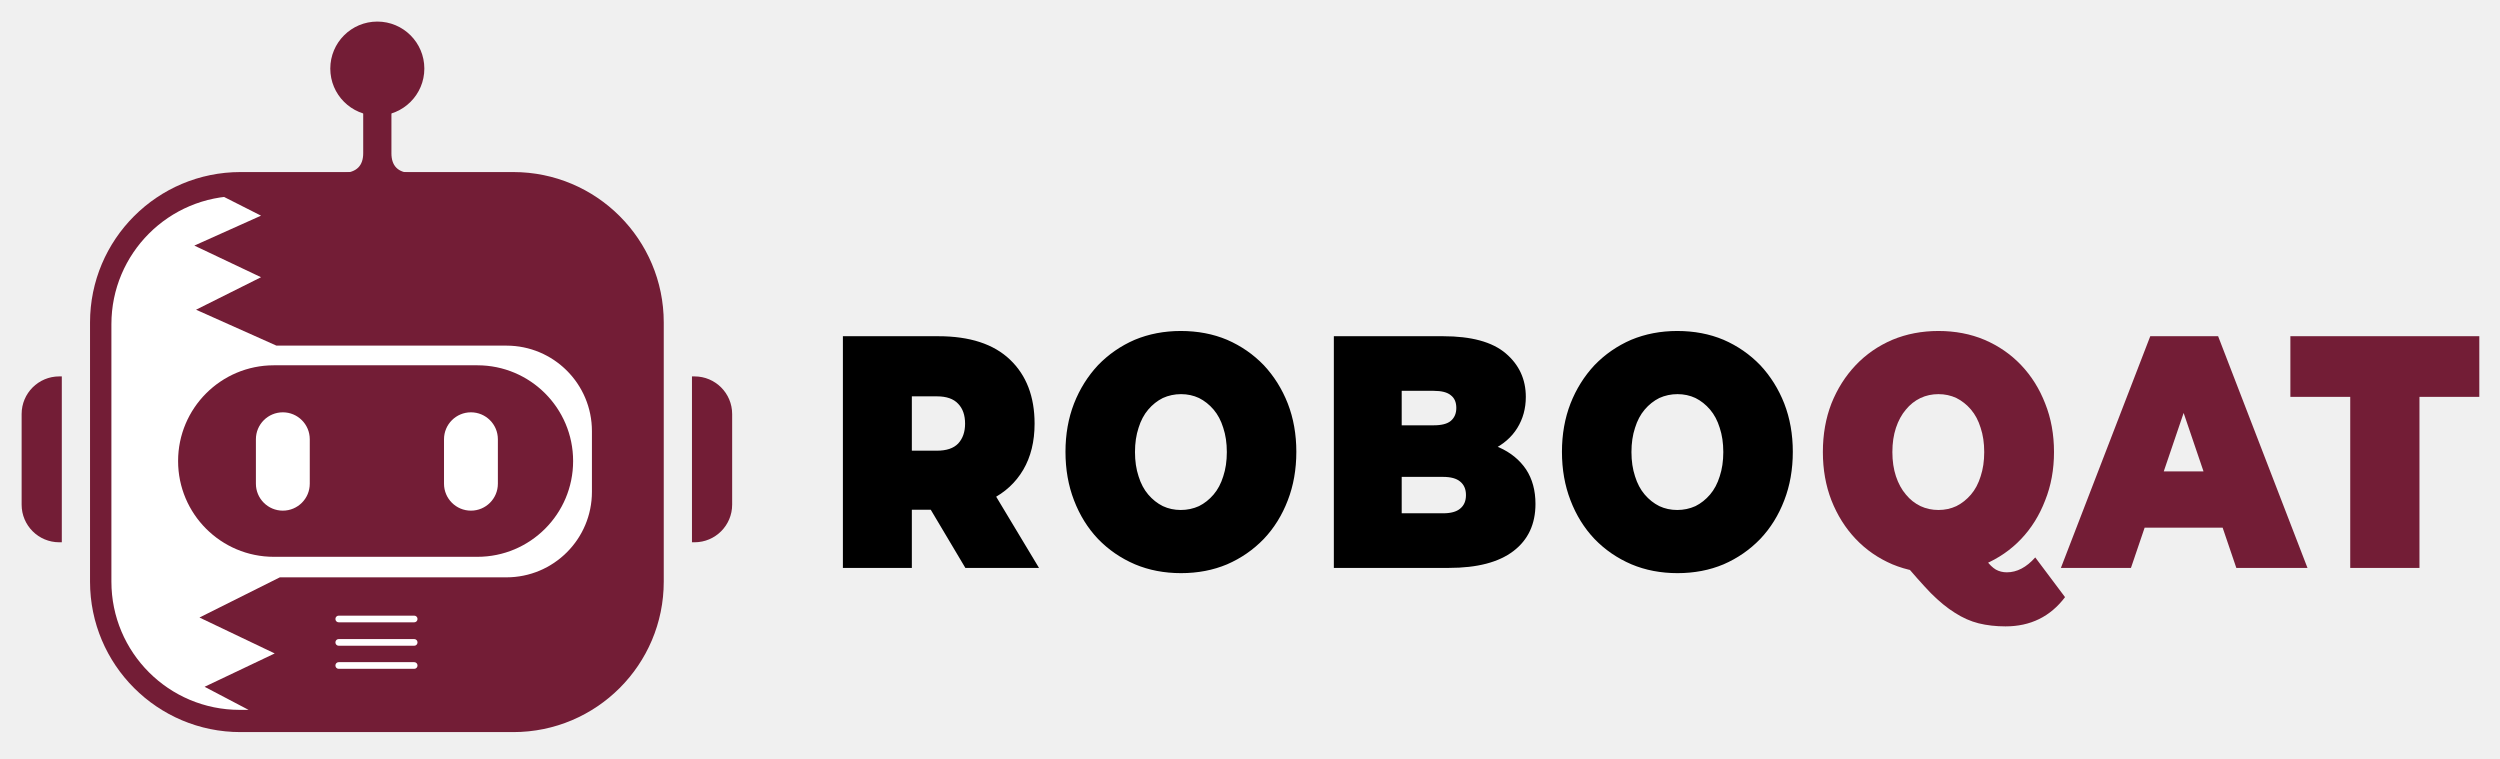
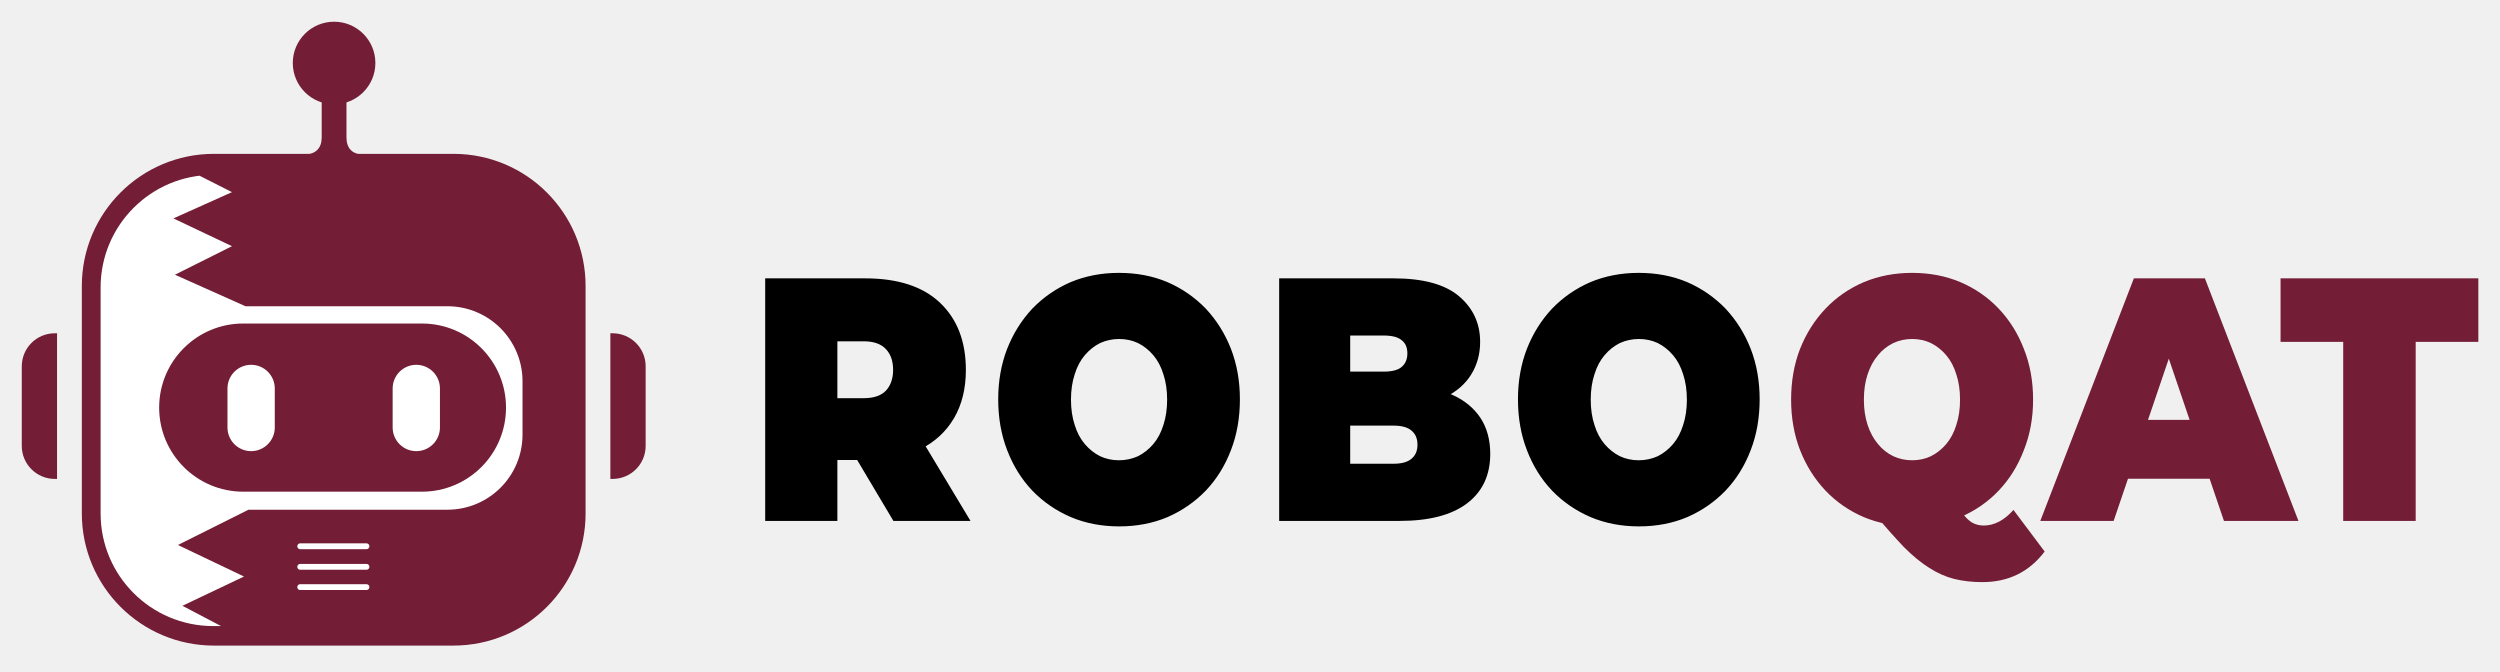
- <svg xmlns="http://www.w3.org/2000/svg" viewBox="46.1 -1.0 906.4 274.9" role="img" aria-labelledby="t">
-   <g transform="translate(0 0) scale(0.62)">
+ <svg xmlns="http://www.w3.org/2000/svg" viewBox="37.7 -1.8 865.8 232.5" role="img" aria-labelledby="t">
+   <g transform="translate(0 0) scale(0.52)">
    <defs>
      <clipPath id="rqh-in">
        <rect x="139.5" y="113" width="311" height="300.5" rx="75" />
      </clipPath>
    </defs>
    <g class="rq-ant">
      <path d="M286.75 60V88Q286.75 99 275 99.6H314.5Q303.25 99 303.25 88V60Z" fill="#731D36" />
      <circle class="rq-bulb" cx="295" cy="38.5" r="27.5" fill="#731D36" />
    </g>
    <path d="M110.5 218.5V315.5H109A22 22 0 0 1 87 293.5V240.5A22 22 0 0 1 109 218.5Z" fill="#731D36" />
    <path d="M479 218.5V315.5H480.5A22 22 0 0 0 502.5 293.5V240.5A22 22 0 0 0 480.5 218.5Z" fill="#731D36" />
    <rect x="127" y="99" width="335.5" height="327.5" rx="88" fill="#731D36" />
    <path clip-path="url(#rqh-in)" fill="#fff" d="M130 104H186.5L227 124.5L188 142L227 160.5L189 179.5L236 200.5H370.5A50 50 0 0 1 420.5 250.5V286A50 50 0 0 1 370.5 336H238L191 359.5L235 380.5L194 400L234 421H130Z" />
    <rect x="178.5" y="212" width="231" height="112" rx="56" fill="#731D36" />
    <g class="rq-eyes" fill="#fff">
      <rect x="224" y="239.5" width="31.5" height="57.5" rx="15.75" />
      <rect x="334" y="239.5" width="31.5" height="57.5" rx="15.75" />
    </g>
    <g fill="#fff">
      <rect x="270.5" y="358.4" width="48" height="3.9" rx="1.9" />
      <rect x="270.5" y="372.1" width="48" height="3.9" rx="1.9" />
      <rect x="270.5" y="385.6" width="48" height="3.9" rx="1.9" />
    </g>
  </g>
-   <g transform="translate(341.0 -387.6)">
+   <g transform="translate(292.0 -413.9)">
    <path fill="#000000" d="M10.7 592.5V508.5H45.3Q62.4 508.5 71.3 517Q80.2 525.5 80.2 540.2Q80.2 549.9 76.1 556.9Q72 563.9 64.4 567.7Q56.8 571.4 46.4 571.4H24.6L35.7 559.7V592.5ZM55.1 592.5 36.9 561.9H63.4L81.8 592.5ZM35.7 562.9 24.6 550H44.8Q50 550 52.5 547.4Q55 544.7 55 540.2Q55 535.6 52.5 533Q50 530.3 44.8 530.3H24.6L35.7 517.5ZM133.3 594.4Q124.2 594.4 116.6 591.2Q108.9 587.9 103.2 582Q97.6 576.1 94.5 568Q91.4 560 91.4 550.4Q91.4 540.9 94.5 532.9Q97.6 525 103.2 519Q108.9 513.1 116.5 509.8Q124.2 506.6 133.2 506.6Q142.4 506.6 150 509.8Q157.6 513.1 163.3 519Q168.9 525 172 532.9Q175.1 540.9 175.1 550.4Q175.1 560 172 568Q168.9 576.1 163.3 582Q157.6 587.9 150 591.2Q142.4 594.4 133.3 594.4ZM133.2 571.5Q136.7 571.5 139.8 570.1Q142.8 568.6 145.1 565.9Q147.4 563.2 148.6 559.3Q149.9 555.4 149.9 550.5Q149.9 545.6 148.6 541.7Q147.4 537.8 145.1 535.1Q142.8 532.4 139.8 530.9Q136.8 529.5 133.3 529.5Q129.8 529.5 126.7 530.9Q123.7 532.4 121.4 535.1Q119.1 537.8 117.9 541.7Q116.6 545.6 116.6 550.5Q116.6 555.4 117.9 559.3Q119.1 563.2 121.4 565.9Q123.7 568.6 126.7 570.1Q129.7 571.5 133.2 571.5ZM188.7 592.5V508.5H228.3Q243.7 508.5 251 514.7Q258.3 520.9 258.3 530.5Q258.3 536.8 255.2 541.8Q252.1 546.8 246.1 549.7Q240.2 552.5 231.5 552.5L233.6 546.1Q242.3 546.1 248.6 548.8Q254.9 551.6 258.4 556.8Q261.8 562 261.8 569.3Q261.8 580.3 253.8 586.4Q245.8 592.5 230.4 592.5ZM213.3 572.7H228.3Q232.5 572.7 234.5 571Q236.6 569.3 236.6 566.1Q236.6 562.9 234.5 561.2Q232.5 559.5 228.3 559.5H211.6V540.8H224.9Q229.2 540.8 231.1 539.2Q233.1 537.5 233.1 534.5Q233.1 531.4 231.1 529.9Q229.2 528.3 224.9 528.3H213.3ZM313.3 594.4Q304.2 594.4 296.6 591.2Q288.9 587.9 283.2 582Q277.6 576.1 274.5 568Q271.4 560 271.4 550.4Q271.4 540.9 274.5 532.9Q277.6 525 283.2 519Q288.9 513.1 296.5 509.8Q304.2 506.6 313.2 506.6Q322.4 506.6 330 509.8Q337.6 513.1 343.3 519Q348.9 525 352 532.9Q355.1 540.9 355.1 550.4Q355.1 560 352 568Q348.9 576.1 343.3 582Q337.6 587.9 330 591.2Q322.4 594.4 313.3 594.4ZM313.2 571.5Q316.7 571.5 319.8 570.1Q322.8 568.6 325.1 565.9Q327.4 563.2 328.6 559.3Q329.9 555.4 329.9 550.5Q329.9 545.6 328.6 541.7Q327.4 537.8 325.1 535.1Q322.8 532.4 319.8 530.9Q316.8 529.5 313.3 529.5Q309.8 529.5 306.7 530.9Q303.7 532.4 301.4 535.1Q299.1 537.8 297.9 541.7Q296.6 545.6 296.6 550.5Q296.6 555.4 297.9 559.3Q299.1 563.2 301.4 565.9Q303.7 568.6 306.7 570.1Q309.7 571.5 313.2 571.5Z" />
    <path fill="#731D36" d="M407.9 594.4Q398.9 594.4 391.2 591.2Q383.5 587.9 377.9 582Q372.3 576.1 369.1 568Q366 560 366 550.5Q366 540.9 369.1 532.9Q372.3 524.9 377.9 519Q383.5 513.1 391.2 509.8Q398.9 506.6 407.9 506.6Q417 506.6 424.6 509.8Q432.3 513.1 437.9 519Q443.5 524.9 446.6 532.9Q449.8 540.9 449.8 550.5Q449.8 560 446.6 568Q443.5 576.1 437.9 582Q432.3 587.9 424.6 591.2Q417 594.4 407.9 594.4ZM432.2 613.7Q427 613.7 422.5 612.6Q418.1 611.5 413.9 608.8Q409.7 606.2 405.1 601.6Q400.6 596.9 394.9 590.1L420.8 582.9Q423.4 587.3 425.2 589.7Q427 592.1 428.7 593.1Q430.5 594.1 432.7 594.1Q438.2 594.1 443 588.7L453.8 603.1Q445.8 613.7 432.2 613.7ZM407.9 571.5Q411.4 571.5 414.4 570.1Q417.4 568.6 419.7 565.9Q422 563.2 423.2 559.3Q424.5 555.4 424.5 550.5Q424.5 545.6 423.2 541.7Q422 537.8 419.7 535.1Q417.4 532.4 414.4 530.9Q411.4 529.5 407.9 529.5Q404.4 529.5 401.4 530.9Q398.3 532.4 396.1 535.1Q393.8 537.8 392.5 541.7Q391.2 545.6 391.2 550.5Q391.2 555.4 392.5 559.3Q393.8 563.2 396.1 565.9Q398.3 568.6 401.4 570.1Q404.4 571.5 407.9 571.5ZM452.3 592.5 484.7 508.5H509.3L541.7 592.5H515.9L491.9 521.9H501.7L477.7 592.5ZM471.6 577.9 477.9 557.5H512.1L518.4 577.9ZM557.2 592.5V530.5H535.5V508.5H604V530.5H582.3V592.5Z" />
  </g>
</svg>
